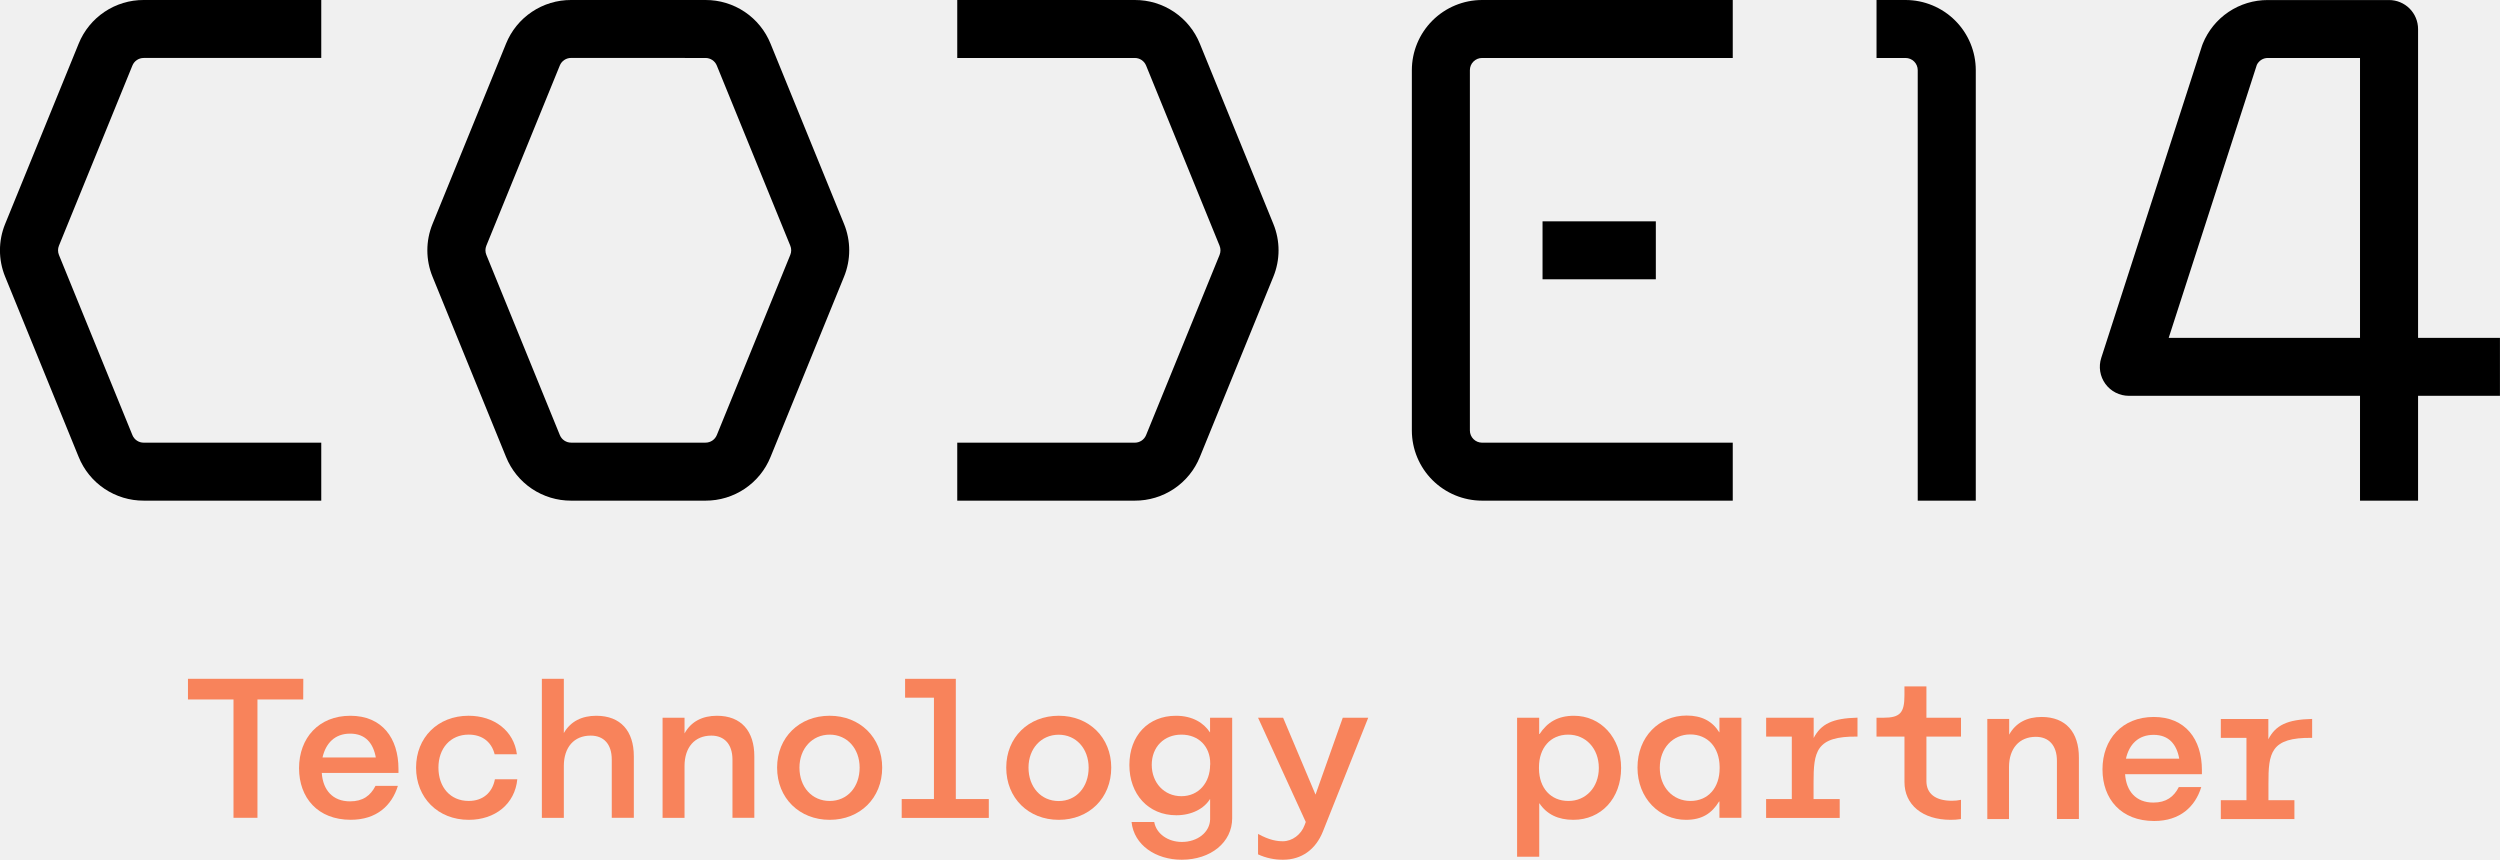
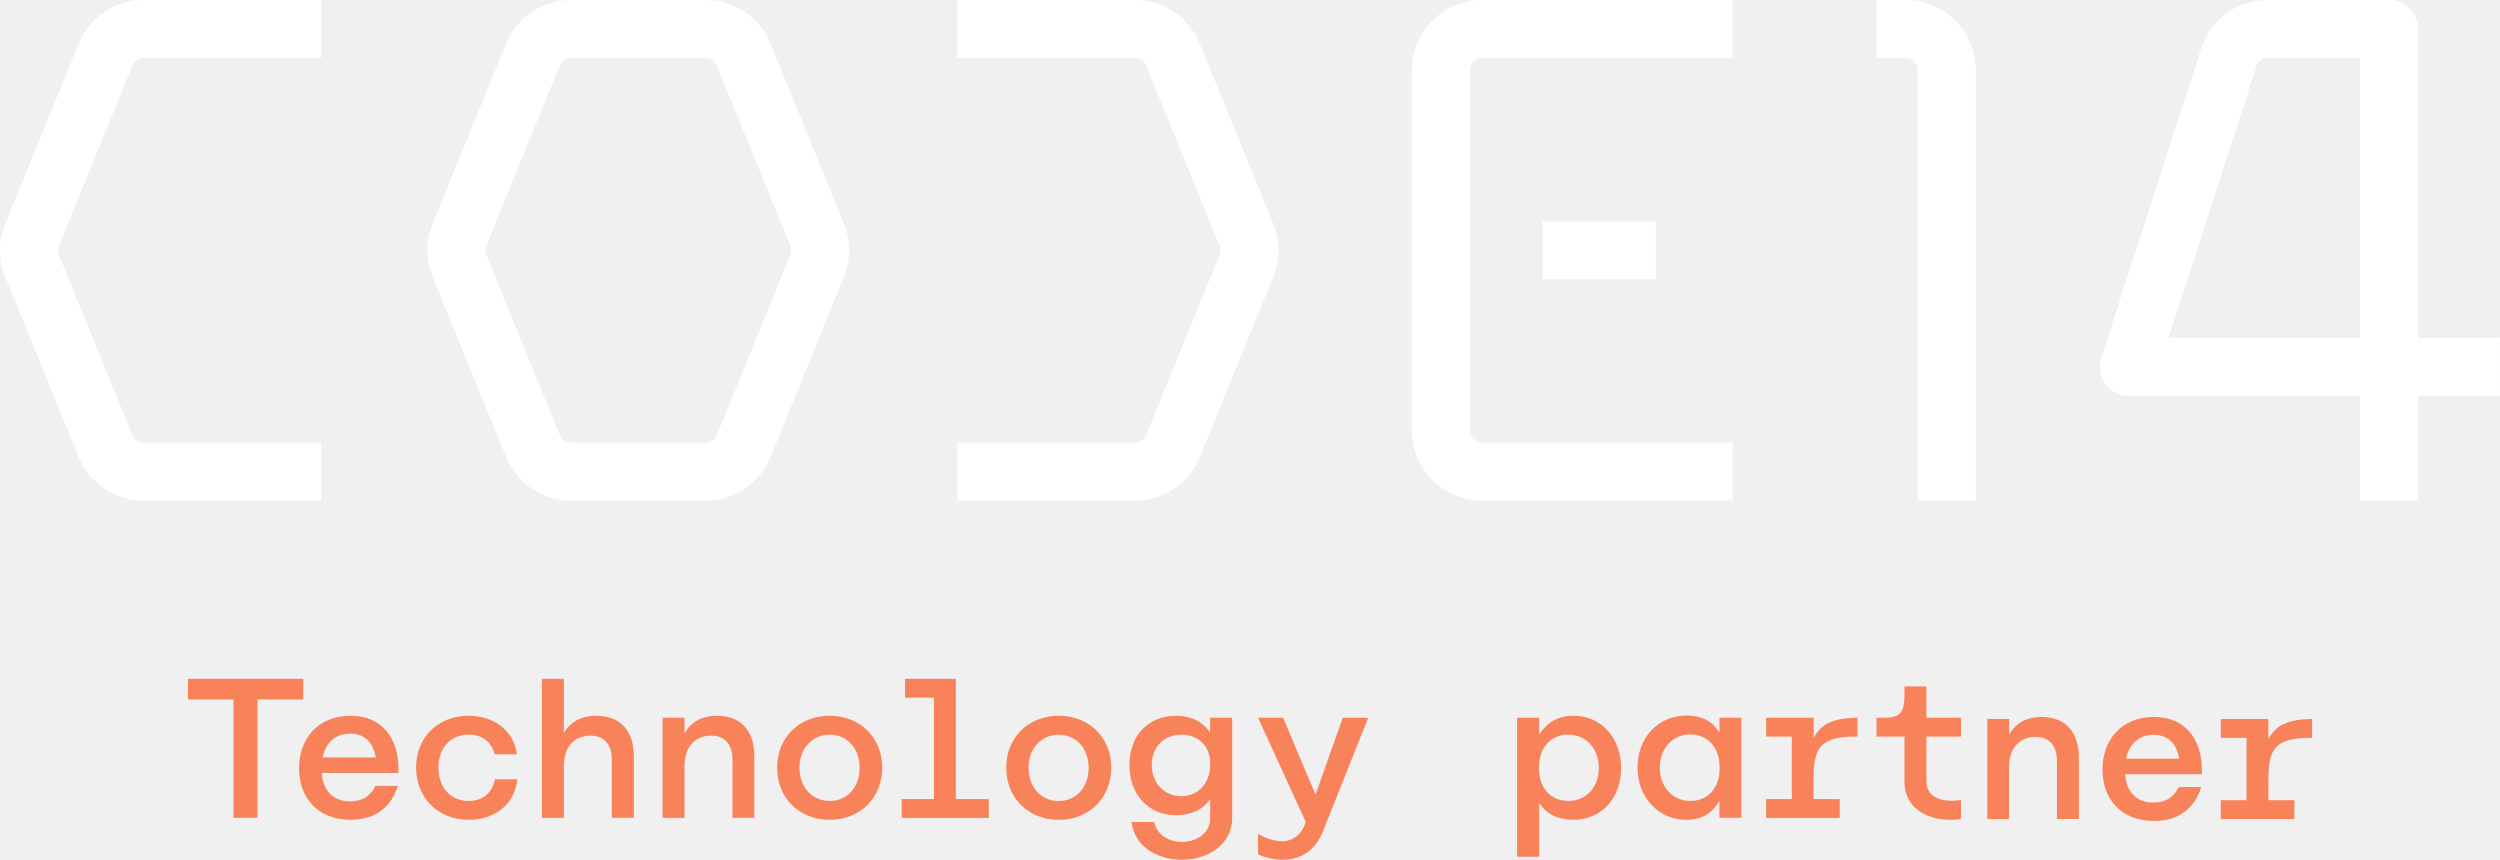
- <svg xmlns="http://www.w3.org/2000/svg" width="884" height="304" viewBox="0 0 884 304" fill="none">
+ <svg xmlns="http://www.w3.org/2000/svg" viewBox="0 0 884 304" fill="none">
  <g clip-path="url(#clip0_705_1912)">
-     <path d="M113.598 177.027H50.815C45.874 177.043 41.042 175.579 36.942 172.825C32.843 170.071 29.664 166.153 27.816 161.577L1.83 97.866C-0.629 91.872 -0.629 85.153 1.83 79.158L27.816 15.441C29.665 10.866 32.844 6.95 36.944 4.197C41.043 1.444 45.875 -0.018 50.815 -0.002H113.598V20.497H50.815C49.957 20.493 49.118 20.747 48.405 21.224C47.693 21.702 47.14 22.382 46.818 23.176L20.839 86.887C20.416 87.929 20.416 89.095 20.839 90.138L46.818 153.849C47.14 154.643 47.693 155.323 48.405 155.8C49.118 156.278 49.957 156.532 50.815 156.528H113.598V177.027Z" fill="black" />
-     <path d="M855.029 177.029H834.502V139.959H752.765C751.147 139.96 749.552 139.578 748.11 138.845C746.667 138.113 745.419 137.05 744.467 135.743C743.514 134.437 742.885 132.924 742.63 131.328C742.375 129.732 742.502 128.099 743 126.561L778.639 16.162C778.716 15.915 778.801 15.675 778.9 15.457C780.749 10.882 783.928 6.966 788.028 4.213C792.127 1.461 796.959 -0.002 801.899 0.014H844.762C847.484 0.014 850.094 1.093 852.019 3.014C853.945 4.936 855.027 7.542 855.029 10.26V119.46H883.981V139.959H855.029V177.029ZM766.853 119.46H834.502V20.499H801.899C801.089 20.496 800.295 20.723 799.609 21.152C798.923 21.581 798.373 22.196 798.022 22.924L766.853 119.46Z" fill="black" />
-     <path d="M401.267 177.029H338.484V156.53H401.267C402.124 156.532 402.962 156.278 403.673 155.801C404.384 155.323 404.936 154.644 405.257 153.851L431.243 90.14C431.667 89.1 431.667 87.936 431.243 86.896L405.257 23.171C404.934 22.379 404.382 21.702 403.671 21.226C402.96 20.749 402.123 20.496 401.267 20.499H338.484V-0H401.267C406.207 -0.016 411.039 1.446 415.138 4.199C419.238 6.952 422.417 10.868 424.266 15.443L450.252 79.161C452.711 85.155 452.711 91.874 450.252 97.868L424.273 161.579C422.425 166.156 419.245 170.075 415.144 172.829C411.043 175.583 406.209 177.046 401.267 177.029Z" fill="black" />
-     <path d="M249.47 177.03H201.939C196.998 177.045 192.166 175.581 188.067 172.827C183.967 170.073 180.788 166.156 178.94 161.58L152.954 97.869C150.496 91.874 150.496 85.155 152.954 79.161L178.933 15.443C180.782 10.868 183.962 6.952 188.061 4.199C192.161 1.447 196.992 -0.016 201.932 0H249.463C254.403 -0.016 259.234 1.447 263.334 4.199C267.433 6.952 270.613 10.868 272.462 15.443L298.441 79.161C300.899 85.155 300.899 91.874 298.441 97.869L272.462 161.58C270.614 166.155 267.437 170.072 263.338 172.825C259.24 175.579 254.41 177.044 249.47 177.03V177.03ZM201.939 20.485C201.083 20.482 200.246 20.736 199.535 21.212C198.824 21.688 198.272 22.366 197.95 23.157L171.971 86.875C171.544 87.915 171.544 89.08 171.971 90.119L197.957 153.837C198.278 154.63 198.83 155.309 199.541 155.787C200.252 156.264 201.09 156.519 201.946 156.517H249.477C250.334 156.519 251.172 156.264 251.883 155.787C252.594 155.309 253.145 154.63 253.467 153.837L279.446 90.126C279.659 89.612 279.769 89.061 279.769 88.504C279.769 87.948 279.659 87.397 279.446 86.882L253.46 23.172C253.137 22.38 252.585 21.702 251.874 21.226C251.163 20.75 250.326 20.497 249.47 20.499L201.939 20.485Z" fill="black" />
-     <path d="M612.702 177.03H524.059C517.476 177.022 511.164 174.407 506.509 169.757C501.854 165.107 499.237 158.804 499.231 152.229V24.8C499.237 18.226 501.854 11.922 506.509 7.273C511.164 2.623 517.476 0.007 524.059 0H612.702V20.499H524.059C522.918 20.501 521.823 20.954 521.016 21.761C520.208 22.567 519.754 23.66 519.752 24.8V152.229C519.754 153.369 520.208 154.462 521.016 155.269C521.823 156.075 522.918 156.529 524.059 156.531H612.702V177.03Z" fill="black" />
-     <path d="M698.636 177.03H678.108V24.8C678.108 23.66 677.654 22.565 676.846 21.759C676.039 20.952 674.943 20.499 673.801 20.499H663.54V0H673.801C680.385 0.007 686.697 2.623 691.353 7.272C696.009 11.921 698.628 18.225 698.636 24.8V177.03Z" fill="black" />
-     <path d="M585.502 78.265H545.442V98.757H585.502V78.265Z" fill="black" />
+     <path d="M113.598 177.027H50.815C45.874 177.043 41.042 175.579 36.942 172.825C32.843 170.071 29.664 166.153 27.816 161.577L1.83 97.866C-0.629 91.872 -0.629 85.153 1.83 79.158L27.816 15.441C29.665 10.866 32.844 6.95 36.944 4.197C41.043 1.444 45.875 -0.018 50.815 -0.002H113.598V20.497H50.815C49.957 20.493 49.118 20.747 48.405 21.224C47.693 21.702 47.14 22.382 46.818 23.176L20.839 86.887C20.416 87.929 20.416 89.095 20.839 90.138L46.818 153.849C47.14 154.643 47.693 155.323 48.405 155.8C49.118 156.278 49.957 156.532 50.815 156.528H113.598V177.027Z" fill="white" />
+     <path d="M855.029 177.029H834.502V139.959H752.765C751.147 139.96 749.552 139.578 748.11 138.845C746.667 138.113 745.419 137.05 744.467 135.743C743.514 134.437 742.885 132.924 742.63 131.328C742.375 129.732 742.502 128.099 743 126.561L778.639 16.162C778.716 15.915 778.801 15.675 778.9 15.457C780.749 10.882 783.928 6.966 788.028 4.213C792.127 1.461 796.959 -0.002 801.899 0.014H844.762C847.484 0.014 850.094 1.093 852.019 3.014C853.945 4.936 855.027 7.542 855.029 10.26V119.46H883.981V139.959H855.029V177.029ZM766.853 119.46H834.502V20.499H801.899C801.089 20.496 800.295 20.723 799.609 21.152C798.923 21.581 798.373 22.196 798.022 22.924L766.853 119.46Z" fill="white" />
+     <path d="M401.267 177.029H338.484V156.53H401.267C402.124 156.532 402.962 156.278 403.673 155.801C404.384 155.323 404.936 154.644 405.257 153.851L431.243 90.14C431.667 89.1 431.667 87.936 431.243 86.896L405.257 23.171C404.934 22.379 404.382 21.702 403.671 21.226C402.96 20.749 402.123 20.496 401.267 20.499H338.484V-0H401.267C406.207 -0.016 411.039 1.446 415.138 4.199C419.238 6.952 422.417 10.868 424.266 15.443L450.252 79.161C452.711 85.155 452.711 91.874 450.252 97.868L424.273 161.579C422.425 166.156 419.245 170.075 415.144 172.829C411.043 175.583 406.209 177.046 401.267 177.029Z" fill="white" />
+     <path d="M249.47 177.03H201.939C196.998 177.045 192.166 175.581 188.067 172.827C183.967 170.073 180.788 166.156 178.94 161.58L152.954 97.869C150.496 91.874 150.496 85.155 152.954 79.161L178.933 15.443C180.782 10.868 183.962 6.952 188.061 4.199C192.161 1.447 196.992 -0.016 201.932 0H249.463C254.403 -0.016 259.234 1.447 263.334 4.199C267.433 6.952 270.613 10.868 272.462 15.443L298.441 79.161C300.899 85.155 300.899 91.874 298.441 97.869L272.462 161.58C270.614 166.155 267.437 170.072 263.338 172.825C259.24 175.579 254.41 177.044 249.47 177.03V177.03ZM201.939 20.485C201.083 20.482 200.246 20.736 199.535 21.212C198.824 21.688 198.272 22.366 197.95 23.157L171.971 86.875C171.544 87.915 171.544 89.08 171.971 90.119L197.957 153.837C198.278 154.63 198.83 155.309 199.541 155.787C200.252 156.264 201.09 156.519 201.946 156.517H249.477C250.334 156.519 251.172 156.264 251.883 155.787C252.594 155.309 253.145 154.63 253.467 153.837L279.446 90.126C279.659 89.612 279.769 89.061 279.769 88.504C279.769 87.948 279.659 87.397 279.446 86.882L253.46 23.172C253.137 22.38 252.585 21.702 251.874 21.226C251.163 20.75 250.326 20.497 249.47 20.499L201.939 20.485Z" fill="white" />
+     <path d="M612.702 177.03H524.059C517.476 177.022 511.164 174.407 506.509 169.757C501.854 165.107 499.237 158.804 499.231 152.229V24.8C499.237 18.226 501.854 11.922 506.509 7.273C511.164 2.623 517.476 0.007 524.059 0H612.702V20.499H524.059C522.918 20.501 521.823 20.954 521.016 21.761C520.208 22.567 519.754 23.66 519.752 24.8V152.229C519.754 153.369 520.208 154.462 521.016 155.269C521.823 156.075 522.918 156.529 524.059 156.531H612.702V177.03Z" fill="white" />
+     <path d="M698.636 177.03H678.108V24.8C678.108 23.66 677.654 22.565 676.846 21.759C676.039 20.952 674.943 20.499 673.801 20.499H663.54V0H673.801C680.385 0.007 686.697 2.623 691.353 7.272C696.009 11.921 698.628 18.225 698.636 24.8V177.03Z" fill="white" />
+     <path d="M585.502 78.265H545.442V98.757H585.502V78.265Z" fill="white" />
    <path d="M107.215 247.335H91.037V289.186H82.563V247.335H66.463V240.03H107.25L107.215 247.335Z" fill="#F8835B" />
    <path d="M105.743 271.633C105.743 260.957 112.705 253.095 123.883 253.095C135.062 253.095 140.901 260.957 140.901 271.908V273.319H113.786V273.389C114.209 279.291 117.585 283.36 123.77 283.36C128.339 283.36 131.015 281.329 132.774 277.888H140.69C138.571 284.77 133.233 289.876 124.025 289.876C112.373 289.89 105.743 282.091 105.743 271.633ZM132.887 267.84C131.969 262.784 129.229 259.413 123.813 259.413C118.397 259.413 115.198 262.798 114.04 267.84H132.887Z" fill="#F8835B" />
    <path d="M165.757 289.891C154.79 289.891 147.122 282.022 147.122 271.423C147.122 260.825 154.79 253.089 165.686 253.089C174.76 253.089 181.723 258.42 182.775 266.706H174.901C173.842 262.475 170.665 259.76 165.722 259.76C159.183 259.76 155.03 264.696 155.03 271.416C155.03 278.298 159.183 283.213 165.722 283.213C170.714 283.213 174.089 280.329 175 275.555H182.916C182.069 284.271 175.106 289.891 165.757 289.891Z" fill="#F8835B" />
    <path d="M224.122 267.418V289.186H216.319V268.61C216.319 262.968 213.36 260.113 208.862 260.113C203.022 260.113 199.371 264.188 199.371 270.859V289.193H191.604V240.03H199.371V259.203C201.758 255.057 205.769 253.096 210.832 253.096C219.482 253.096 224.122 258.498 224.122 267.418Z" fill="#F8835B" />
    <path d="M266.731 267.417V289.185H258.999V268.609C258.999 263.059 256.04 260.112 251.542 260.112C245.638 260.112 242.051 264.258 242.051 270.858V289.192H234.284V253.793H242.051V259.343C244.367 255.112 248.406 253.095 253.512 253.095C262.162 253.095 266.731 258.567 266.731 267.417Z" fill="#F8835B" />
    <path d="M311.941 271.423C311.941 282.233 304.06 289.891 293.376 289.891C282.692 289.891 274.783 282.233 274.783 271.423C274.783 260.747 282.657 253.089 293.348 253.089C304.039 253.089 311.941 260.747 311.941 271.423ZM282.685 271.423C282.685 278.305 287.12 283.22 293.376 283.22C299.632 283.22 303.968 278.284 303.968 271.423C303.968 264.682 299.534 259.767 293.376 259.767C287.218 259.767 282.685 264.682 282.685 271.423Z" fill="#F8835B" />
    <path d="M349.64 282.544V289.214H318.838V282.544H330.242V246.7H320.038V240.03H337.974V282.544H349.64Z" fill="#F8835B" />
    <path d="M392.936 271.423C392.936 282.233 385.056 289.891 374.372 289.891C363.688 289.891 355.807 282.233 355.807 271.423C355.807 260.747 363.681 253.089 374.372 253.089C385.063 253.089 392.936 260.747 392.936 271.423ZM363.681 271.423C363.681 278.312 368.115 283.249 374.351 283.249C380.586 283.249 384.943 278.312 384.943 271.451C384.943 264.71 380.515 259.795 374.351 259.795C368.186 259.795 363.681 264.682 363.681 271.423V271.423Z" fill="#F8835B" />
    <path d="M435.699 253.793V289.326C435.699 297.823 428.172 304 417.841 304C408.661 304 400.964 298.803 400.117 290.659H408.139C408.845 294.805 412.99 297.71 417.912 297.71C423.462 297.71 427.798 294.269 427.897 289.707V282.584H427.826C425.785 285.885 421.471 288.275 415.942 288.275C405.957 288.275 399.347 280.758 399.347 270.505C399.347 260.111 406.027 253.095 415.8 253.095C421.774 253.095 425.686 255.69 427.805 258.919H427.875V253.793H435.699ZM427.932 270.435V269.941C427.932 263.975 423.85 259.766 417.735 259.766C411.62 259.766 407.256 264.116 407.256 270.435C407.256 276.753 411.62 281.534 417.735 281.534C423.85 281.534 427.897 276.753 427.897 270.435H427.932Z" fill="#F8835B" />
    <path d="M483.804 253.791L467.774 294.027C465.239 300.374 460.247 303.998 453.708 303.998C450.649 304.031 447.622 303.383 444.846 302.101V294.873C448.927 297.116 451.597 297.468 453.637 297.468C456.942 297.468 460.106 295.078 461.299 291.785L461.723 290.657L444.846 253.791H453.708L465.169 280.968L474.8 253.791H483.804Z" fill="#F8835B" />
    <path d="M573.225 271.556C573.225 282.443 566.051 289.89 556.349 289.89C551.003 289.89 546.992 287.993 544.344 284.058H544.273V302.949H536.442V253.793H544.252V259.554H544.394C547.133 255.408 550.862 253.095 556.553 253.095C565.98 253.095 573.225 260.746 573.225 271.556ZM565.345 271.556C565.345 264.61 560.705 259.766 554.52 259.766C548.164 259.766 544.182 264.54 544.182 271.281V271.838C544.252 278.65 548.327 283.219 554.59 283.219C560.705 283.247 565.345 278.438 565.345 271.556Z" fill="#F8835B" />
    <path d="M579.017 271.423C579.017 260.535 586.615 253.018 596.388 253.018C601.733 253.018 605.462 254.985 607.919 258.92H607.99V253.794H615.757V289.185H607.99V283.424H607.849C605.321 287.571 601.875 289.891 596.176 289.891C586.756 289.891 579.017 282.233 579.017 271.423ZM586.897 271.423C586.897 278.368 591.537 283.22 597.723 283.22C604.078 283.22 608.061 278.439 608.061 271.698V271.14C607.99 264.329 603.908 259.696 597.652 259.696C591.537 259.696 586.904 264.54 586.904 271.423H586.897Z" fill="#F8835B" />
    <path d="M735.097 267.846V289.593H727.33V269.038C727.33 263.488 724.378 260.541 719.88 260.541C713.97 260.541 710.382 264.687 710.382 271.288V289.622H702.714V254.223H710.446V259.772C712.769 255.541 716.801 253.518 721.907 253.518C730.522 253.518 735.097 258.997 735.097 267.846Z" fill="#F8835B" />
    <path d="M743.438 272.056C743.438 261.387 750.4 253.518 761.579 253.518C772.757 253.518 778.597 261.387 778.597 272.338V273.749H751.438V273.819C751.855 279.721 755.23 283.79 761.423 283.79C765.992 283.79 768.661 281.759 770.42 278.318H778.364C776.245 285.2 770.914 290.306 761.699 290.306C750.026 290.299 743.438 282.542 743.438 272.056ZM770.582 268.269C769.671 263.213 766.924 259.843 761.515 259.843C756.106 259.843 752.865 263.213 751.735 268.269H770.582Z" fill="#F8835B" />
    <path d="M693.411 282.818C692.348 283.046 691.264 283.158 690.177 283.149C684.344 283.149 681.181 280.618 681.181 276.196V260.464H693.411V253.794H681.181V242.702H673.413V245.79C673.413 251.967 672.001 253.794 665.893 253.794H663.534V260.464H673.42V276.542C673.42 284.482 679.684 289.891 689.81 289.891C691.009 289.901 692.206 289.809 693.39 289.616L693.411 282.818Z" fill="#F8835B" />
    <path d="M656.809 260.462V253.763C647.968 253.975 643.908 255.984 641.316 260.956V253.791H624.51V260.462H633.584V282.541H624.496V289.211H650.518V282.541H641.274V276.85C641.274 265.843 642.023 260.237 656.809 260.462Z" fill="#F8835B" />
    <path d="M817.573 260.908V254.209C808.74 254.421 804.672 256.43 802.088 261.402V254.237H785.281V260.908H794.348V282.958H785.281V289.629H811.303V282.958H802.123V277.268C802.088 266.281 802.801 260.682 817.573 260.908Z" fill="#F8835B" />
  </g>
  <defs>
    <clipPath id="clip0_705_1912">
-       <rect width="884" height="304" fill="black" />
+       <rect width="884" height="304" fill="white" />
    </clipPath>
  </defs>
</svg>
